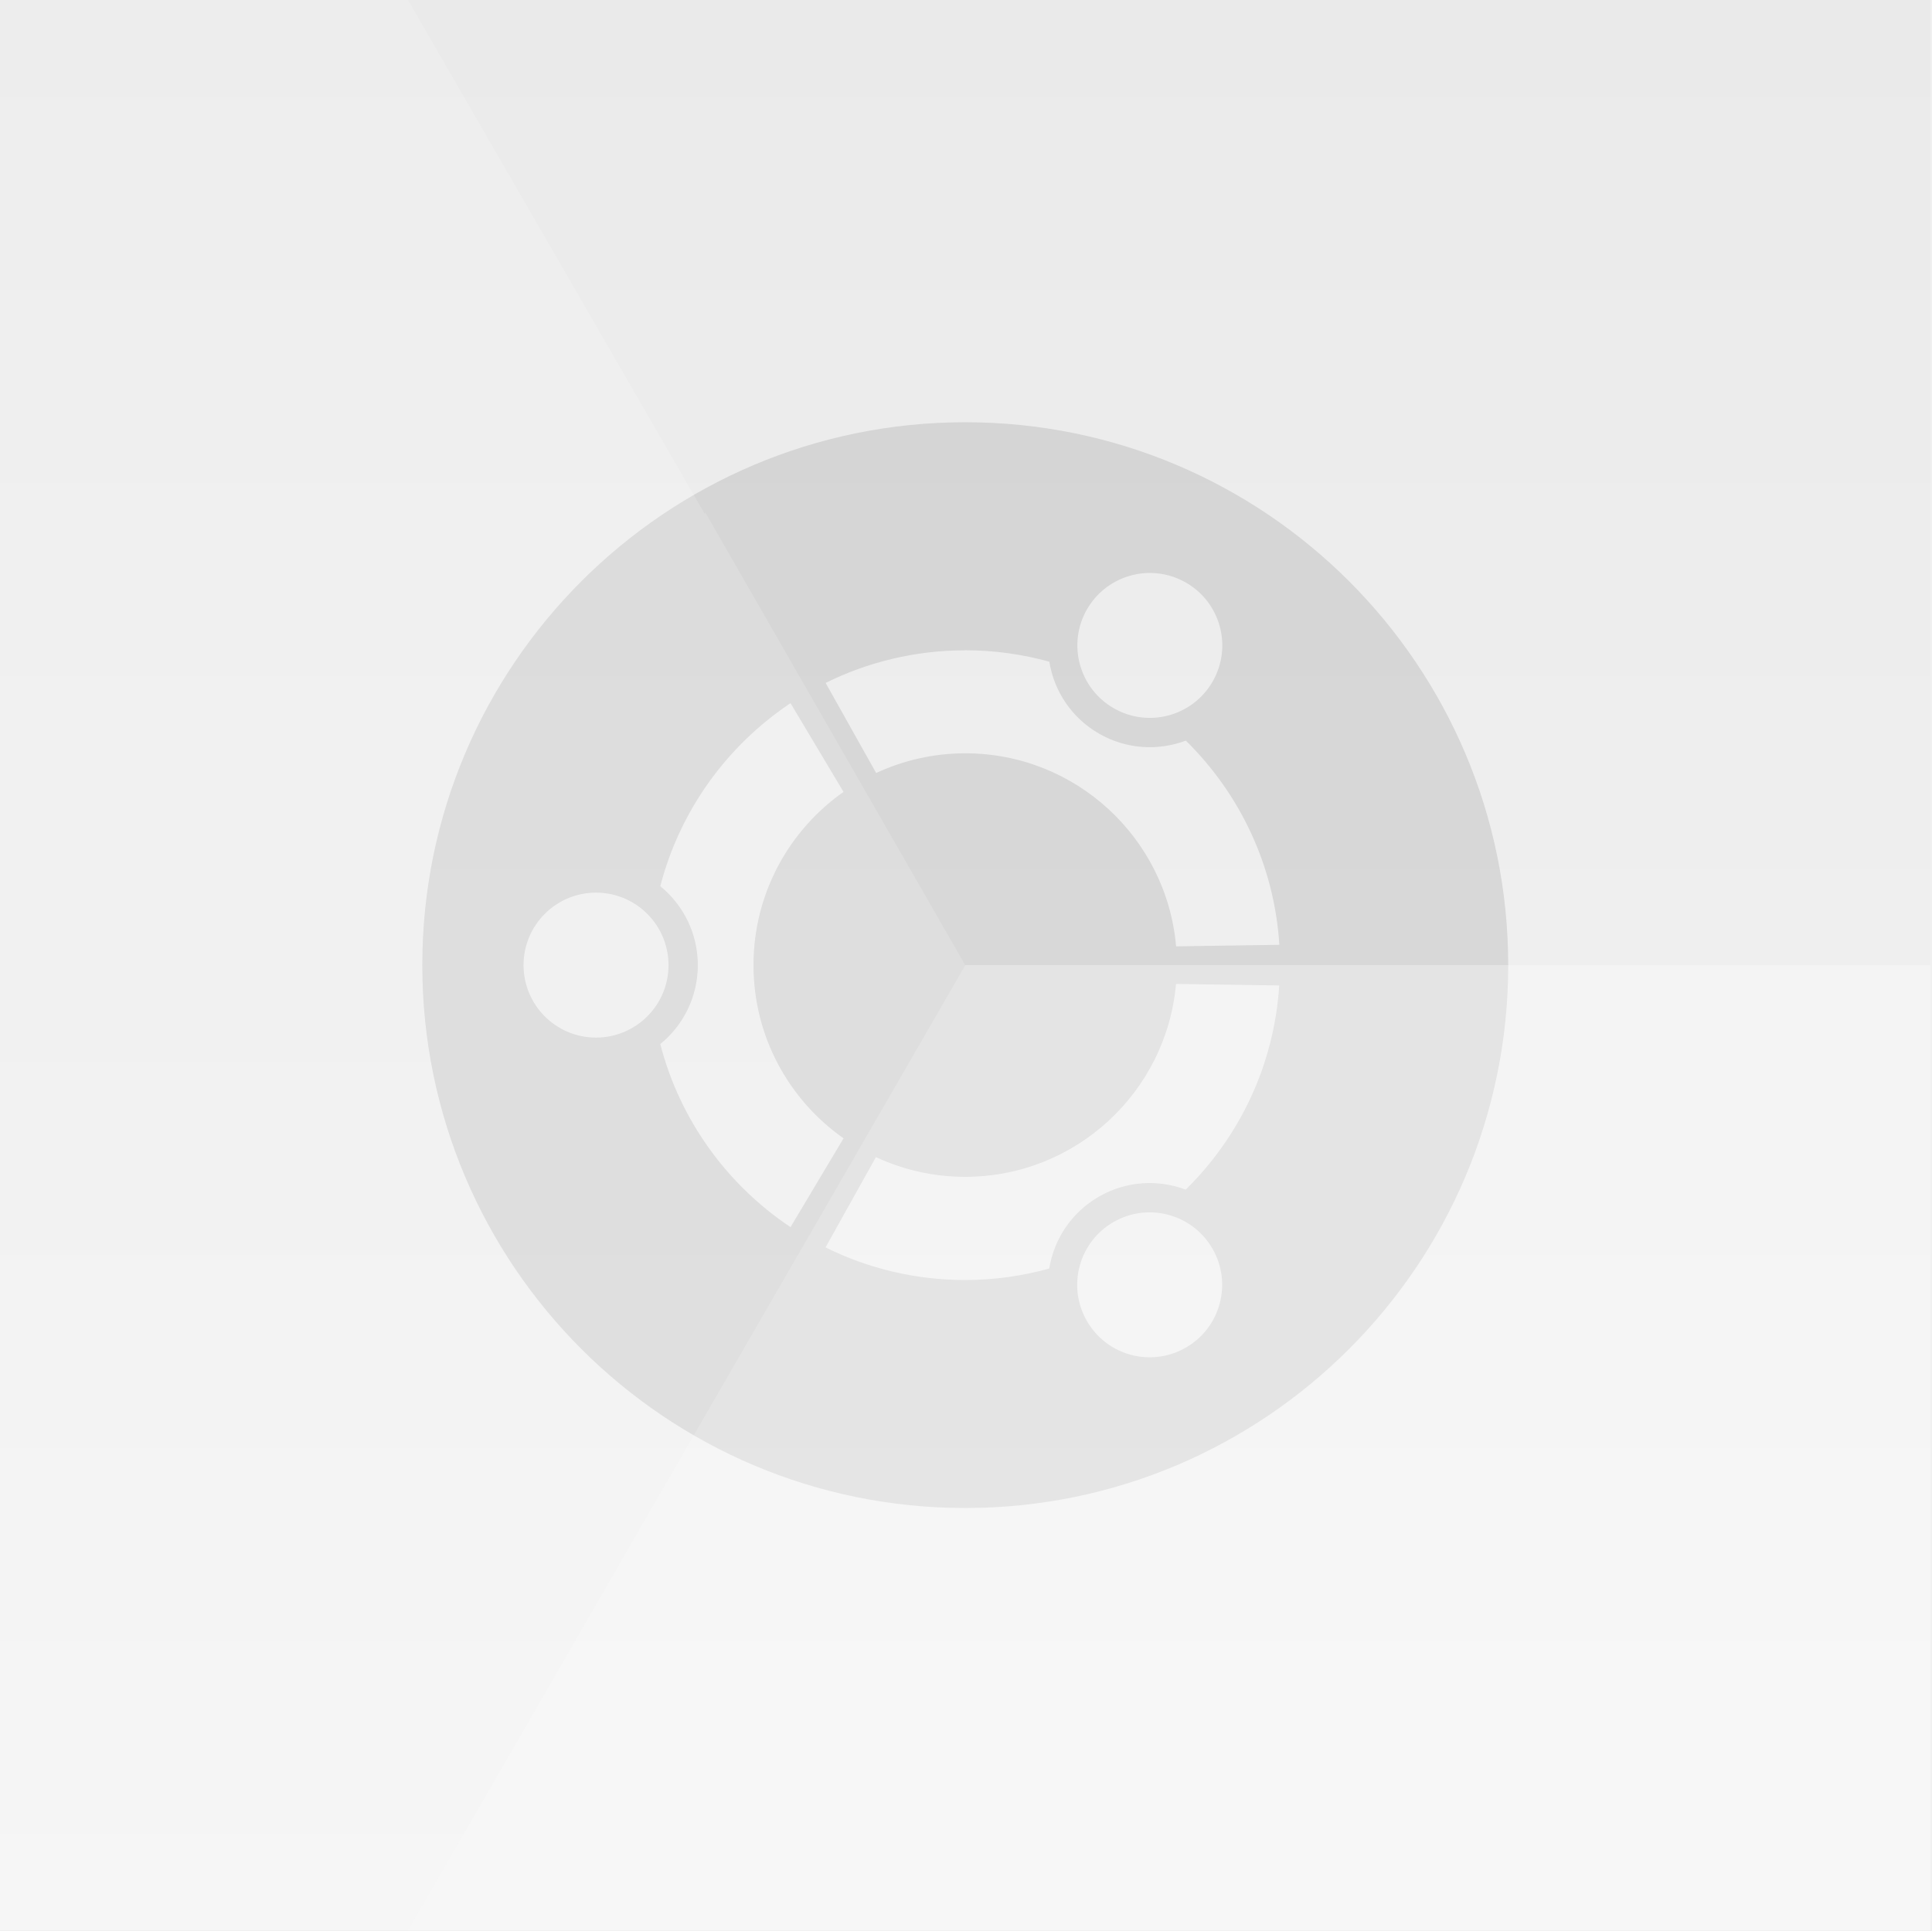
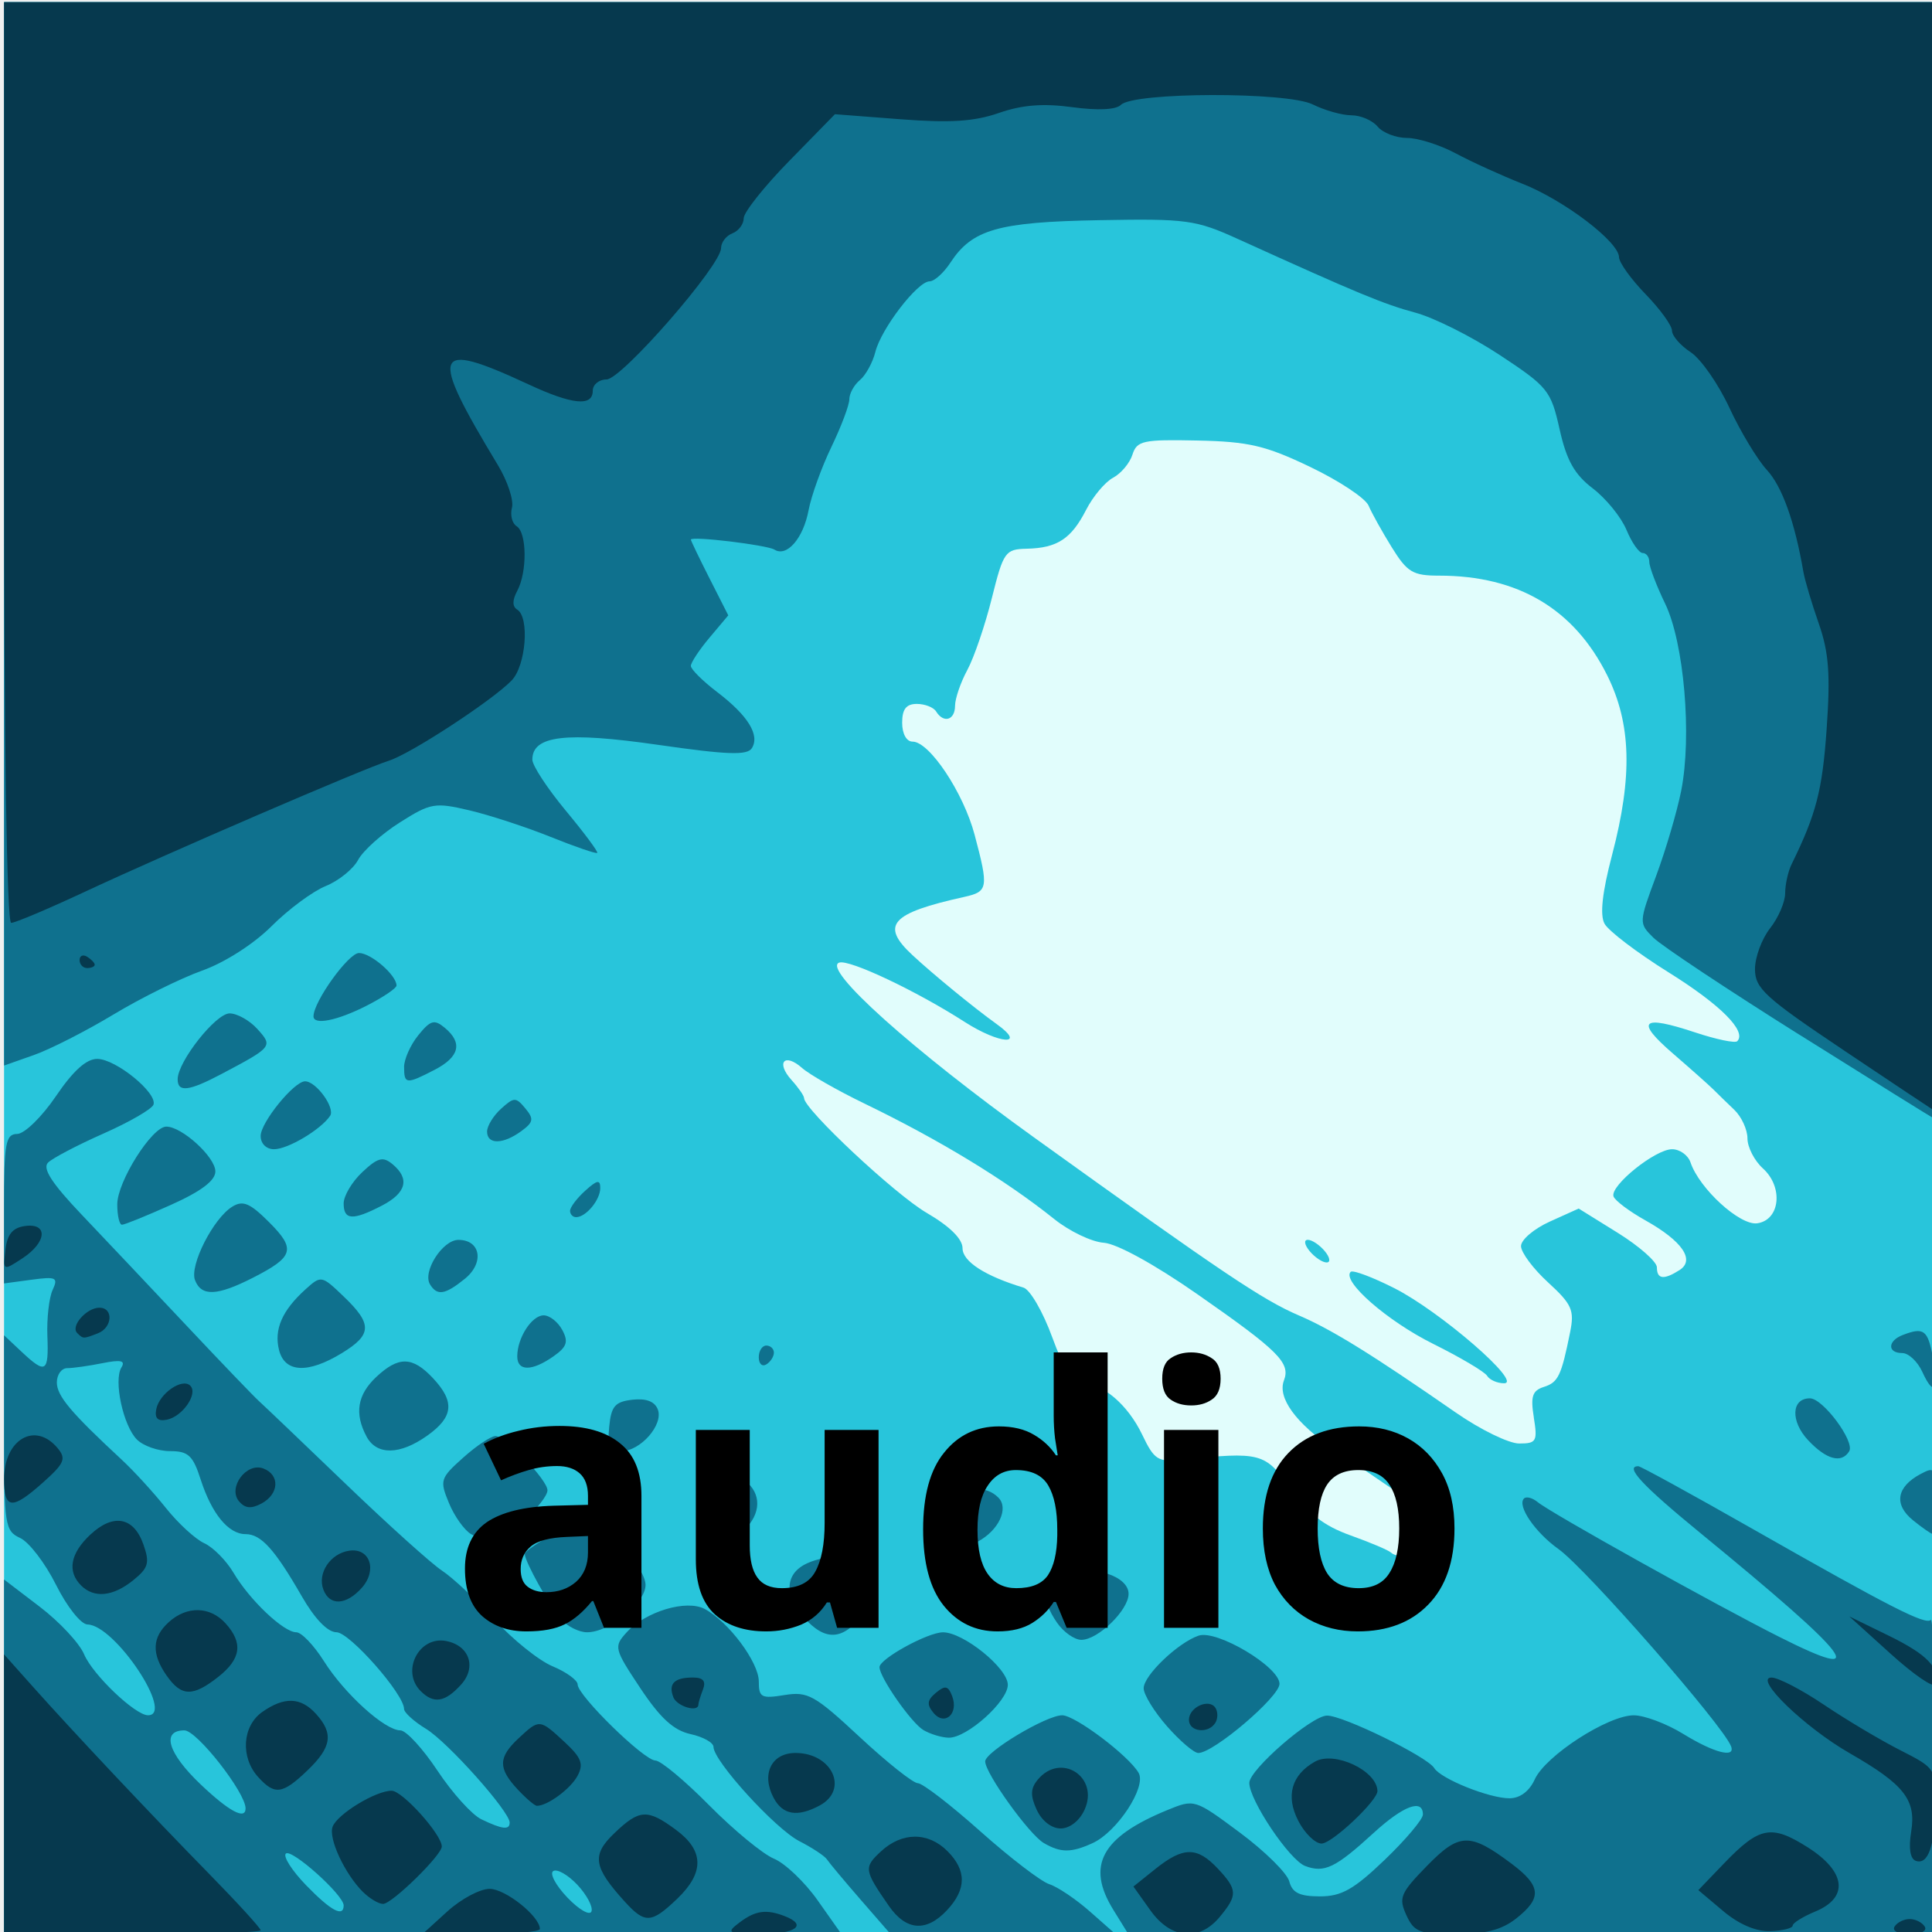
- <svg xmlns="http://www.w3.org/2000/svg" style="enable-background:new" height="512" viewBox="0 0 512.4 512" width="512.4" version="1.1">
-   <defs>
-     <linearGradient id="a" y2="494" gradientUnits="userSpaceOnUse" x2="256" gradientTransform="matrix(1 0 0 1.076 0 -19.36)" y1="18" x1="256">
-       <stop style="stop-color:#eaeaea" offset="0" />
-       <stop style="stop-color:#f4f4f4" offset="1" />
-     </linearGradient>
-   </defs>
-   <rect style="color:#000000;enable-background:accumulate;fill:url(#a)" height="512" width="512" y="0" x="0" />
-   <path style="opacity:.1" d="m256 112c-79.5 0-144 64.5-144 144s64.5 144 144 144 144-64.5 144-144-64.5-144-144-144zm49.47 39.98c3.098 0.08 6.222 0.91 9.096 2.568 9.197 5.312 12.34 17.07 7.029 26.26-5.305 9.196-17.06 12.34-26.25 7.029-9.19-5.305-12.34-17.06-7.039-26.25 3.653-6.322 10.35-9.787 17.17-9.611zm-49.48 20.5c7.731 0 15.21 1.074 22.31 3.035 1.253 7.726 5.837 14.84 13.15 19.06 7.298 4.207 15.74 4.629 23.05 1.867 14.22 13.98 23.47 32.99 24.81 54.17l-27.39 0.404c-2.5-28.7-26.6-51.2-55.9-51.2-8.451 0-16.47 1.88-23.65 5.225l-13.4-23.9c11.16-5.522 23.72-8.645 37.01-8.645zm-46.33 14.03 14.06 23.54c-14.44 10.16-23.88 26.95-23.88 45.95s9.437 35.78 23.88 45.94l-14.06 23.55c-16.83-11.24-29.34-28.43-34.54-48.55 6.069-4.952 9.953-12.49 9.953-20.94 0-8.451-3.884-15.99-9.953-20.94 5.201-20.12 17.72-37.3 34.54-48.55zm-51.58 50.26c10.62 0 19.22 8.608 19.22 19.23s-8.605 19.22-19.22 19.22-19.23-8.605-19.23-19.22 8.607-19.23 19.23-19.23zm153.8 24.21 27.4 0.402c-1.348 21.18-10.6 40.19-24.81 54.17-7.31-2.762-15.75-2.347-23.05 1.867-7.309 4.227-11.89 11.34-13.15 19.06-7.104 1.967-14.58 3.041-22.31 3.041-13.29 0-25.86-3.124-37.01-8.652l13.36-23.94c7.186 3.344 15.2 5.225 23.65 5.225 29.34 0 53.41-22.49 55.93-51.18zm-7.482 60.6c6.816-0.176 13.51 3.289 17.16 9.607 5.311 9.197 2.16 20.95-7.035 26.25-9.196 5.311-20.95 2.159-26.25-7.037-5.312-9.191-2.159-20.94 7.037-26.25 2.872-1.658 5.994-2.49 9.092-2.57z" />
-   <g transform="translate(0,18)">
-     <path style="opacity:.3;color:#000000;enable-background:accumulate;fill:#fff" d="m256 256l-147.8 256h403.8v-256h-122.7-133.3z" transform="translate(0,-18)" />
-     <path style="opacity:.15;color:#000000;enable-background:accumulate;fill:#fff" d="m0 0v512h108.2l76.4-132.3 71.4-123.7-68.9-120-0.2 0.3-78.7-136.3h-108.2z" transform="translate(0,-18)" />
-   </g>
-   <path d="m-208.3 605.6c-7.842 0-14.55 5.029-17.32 12.19-0.061-0.001-0.121 0-0.182 0-7.088 0-12.83 6.002-12.83 13.41 0 7.404 5.746 13.41 12.83 13.41h17.5 16.33c5.155 0 9.333-4.365 9.333-9.75 0-4.543-2.974-8.363-7-9.445 0.001-0.103 0-0.202 0-0.305 0-10.77-8.357-19.5-18.67-19.5z" style="stroke-width:4;color:#000000;stroke:#ccc;enable-background:accumulate;display:none;fill:#fff" />
-   <path style="stroke-width:4;color:#000000;stroke:#ccc;enable-background:accumulate;display:none;fill:none" d="m288.9 828.1c-6.349 0-11.78 4.072-14.02 9.867-0.05-0.001-0.098 0-0.148 0-5.738 0-10.39 4.86-10.39 10.85 0 5.995 4.652 10.85 10.39 10.85h14.17 13.22c4.173 0 7.557-3.534 7.557-7.894 0-3.678-2.408-6.771-5.667-7.647 0.001-0.083 0-0.163 0-0.247 0-8.719-6.766-15.79-15.11-15.79z" />
-   <g style="display:none" transform="translate(0 -558.4)">
-     <path d="m166.1 576.4h179.9c145.3 0 166.1 20.74 166.1 165.9v144.2c0 145.2-20.76 165.9-166.1 165.9h-179.9c-145.3 0-166.1-20-166.1-165.5v-144.2c0-145.2 20.76-165.9 166.1-165.9z" style="stroke:#00f;fill:#00f;display:inline;fill-opacity:.081" />
-     <circle style="stroke-width:.833;fill-opacity:.081;color:#000000;stroke:#00f;enable-background:accumulate;display:inline;fill:#00f" cx="256" transform="matrix(1.2 0 0 1.2 -51.2 528.8)" cy="238" r="120" />
-     <rect style="stroke-linejoin:round;fill-opacity:.081;color:#000000;stroke:#00f;stroke-linecap:round;enable-background:accumulate;display:inline;fill:#00f" height="272" width="272" y="678.4" x="120" />
-     <rect style="stroke-linejoin:round;fill-opacity:.081;color:#000000;stroke:#00f;stroke-linecap:round;enable-background:accumulate;display:inline;fill:#00f" height="240" width="304" y="694.4" x="104" />
-     <rect style="stroke-linejoin:round;fill-opacity:.081;color:#000000;stroke:#00f;stroke-linecap:round;enable-background:accumulate;display:inline;fill:#00f" height="304" width="240" y="662.4" x="136" />
+ <svg xmlns="http://www.w3.org/2000/svg" width="256" height="256" viewBox="0 0 67.733 67.733" version="1.1" id="svg3826">
+   <defs id="defs3820" />
+   <g id="layer1" transform="translate(0,-229.2666)">
+     <g id="g3778" transform="translate(-80.13973,154.4398)">
+       <path style="fill:#e1fdfc;stroke-width:0.265" d="M 80.282,108.768 V 74.901 h 33.867 33.867 v 33.867 33.867 H 114.149 80.282 Z" id="path3786" />
+       <path style="fill:#28c5db;stroke-width:0.265" d="M 80.282,108.768 V 74.901 h 33.867 33.867 v 33.867 33.867 H 114.149 80.282 Z m 50.214,20.414 c 0.538,-0.341 0.101,-1.032 -1.228,-1.938 -0.676,-0.461 -1.739,-1.187 -2.364,-1.613 -1.34,-0.915 -1.984,-1.801 -1.751,-2.409 0.236,-0.616 -0.183,-1.033 -3.035,-3.022 -1.49,-1.039 -2.824,-1.773 -3.28,-1.804 -0.423,-0.029 -1.204,-0.402 -1.736,-0.829 -1.706,-1.367 -4.013,-2.771 -6.656,-4.051 -0.946,-0.458 -1.929,-1.019 -2.184,-1.245 -0.619,-0.549 -0.93,-0.198 -0.372,0.42 0.242,0.267 0.439,0.552 0.439,0.633 0,0.392 3.191,3.378 4.299,4.024 0.809,0.471 1.257,0.913 1.257,1.24 0,0.464 0.79,0.975 2.138,1.381 0.23,0.069 0.683,0.852 1.006,1.739 0.409,1.123 0.727,1.613 1.044,1.613 0.727,0 1.609,0.754 2.112,1.806 0.422,0.882 0.55,0.963 1.382,0.877 2.783,-0.289 2.925,-0.251 3.82,1.015 0.623,0.882 1.161,1.3 2.104,1.638 0.697,0.249 1.334,0.52 1.415,0.601 0.219,0.219 1.2,0.172 1.59,-0.075 z m 3.418,-4.659 c -0.12,-0.739 -0.053,-0.944 0.349,-1.072 0.506,-0.161 0.614,-0.386 0.924,-1.926 0.154,-0.765 0.061,-0.974 -0.774,-1.739 -0.522,-0.478 -0.949,-1.051 -0.949,-1.273 0,-0.222 0.455,-0.609 1.011,-0.86 l 1.011,-0.456 1.371,0.852 c 0.754,0.469 1.371,1.013 1.371,1.209 0,0.418 0.242,0.448 0.794,0.096 0.554,-0.353 0.096,-1.019 -1.201,-1.745 -0.564,-0.316 -1.066,-0.693 -1.114,-0.839 -0.125,-0.374 1.464,-1.653 2.053,-1.653 0.27,0 0.561,0.208 0.647,0.463 0.311,0.922 1.734,2.22 2.338,2.134 0.803,-0.114 0.923,-1.27 0.2,-1.924 -0.298,-0.27 -0.542,-0.743 -0.542,-1.052 0,-0.309 -0.208,-0.761 -0.463,-1.004 -0.255,-0.243 -0.582,-0.562 -0.728,-0.708 -0.146,-0.146 -0.783,-0.713 -1.418,-1.261 -1.337,-1.154 -1.113,-1.37 0.772,-0.744 0.738,0.245 1.403,0.384 1.478,0.309 0.346,-0.346 -0.587,-1.28 -2.413,-2.418 -1.096,-0.683 -2.104,-1.45 -2.24,-1.703 -0.166,-0.31 -0.079,-1.096 0.266,-2.41 0.724,-2.757 0.673,-4.601 -0.173,-6.3 -1.159,-2.325 -3.125,-3.491 -5.888,-3.491 -0.925,0 -1.119,-0.116 -1.662,-0.992 -0.338,-0.546 -0.705,-1.204 -0.814,-1.463 -0.11,-0.259 -1.028,-0.868 -2.042,-1.354 -1.566,-0.751 -2.16,-0.89 -3.954,-0.928 -1.912,-0.041 -2.127,0.006 -2.282,0.494 -0.094,0.297 -0.4,0.662 -0.68,0.811 -0.28,0.15 -0.704,0.656 -0.944,1.124 -0.52,1.017 -1.013,1.34 -2.081,1.364 -0.756,0.017 -0.818,0.104 -1.226,1.737 -0.236,0.946 -0.622,2.077 -0.858,2.514 -0.236,0.437 -0.43,1.002 -0.431,1.257 -0.002,0.504 -0.401,0.623 -0.663,0.198 -0.09,-0.146 -0.395,-0.265 -0.677,-0.265 -0.371,0 -0.514,0.183 -0.514,0.661 0,0.386 0.152,0.661 0.365,0.661 0.591,0 1.781,1.785 2.174,3.262 0.497,1.866 0.476,1.996 -0.357,2.181 -2.586,0.573 -2.956,0.988 -1.819,2.044 0.724,0.673 2.174,1.86 2.943,2.41 1.084,0.776 0.111,0.716 -1.111,-0.068 -1.698,-1.091 -4.045,-2.201 -4.401,-2.082 -0.621,0.207 2.551,3.054 6.833,6.132 6.619,4.758 8.011,5.694 9.288,6.241 1.152,0.494 2.566,1.37 5.5,3.406 0.856,0.594 1.854,1.081 2.217,1.081 0.605,0 0.648,-0.076 0.512,-0.914 z m -1.638,-1.462 c -0.088,-0.143 -0.943,-0.649 -1.899,-1.124 -1.6,-0.796 -3.207,-2.2 -2.885,-2.521 0.074,-0.074 0.764,0.184 1.532,0.573 1.608,0.814 4.515,3.333 3.847,3.333 -0.239,0 -0.506,-0.117 -0.594,-0.26 z m -6.221,-4.371 c -0.184,-0.221 -0.212,-0.397 -0.065,-0.397 0.146,0 0.413,0.179 0.594,0.397 0.184,0.221 0.212,0.397 0.065,0.397 -0.146,0 -0.413,-0.179 -0.594,-0.397 z" id="path3784" />
+       <path style="fill:#0f718e;stroke-width:0.265" d="m 80.282,136.419 v -6.217 l 1.255,0.958 c 0.69,0.527 1.389,1.276 1.552,1.665 0.301,0.715 1.79,2.136 2.24,2.136 0.947,0 -1.162,-3.165 -2.12,-3.182 -0.23,-0.004 -0.72,-0.62 -1.104,-1.389 -0.38,-0.76 -0.946,-1.499 -1.257,-1.643 -0.535,-0.247 -0.566,-0.445 -0.566,-3.684 v -3.423 l 0.612,0.575 c 0.851,0.799 0.957,0.735 0.907,-0.549 -0.024,-0.618 0.059,-1.345 0.183,-1.614 0.203,-0.439 0.126,-0.476 -0.738,-0.36 l -0.965,0.13 v -2.617 c 0,-2.313 0.054,-2.618 0.463,-2.624 0.255,-0.004 0.865,-0.599 1.356,-1.323 0.608,-0.897 1.072,-1.313 1.455,-1.308 0.653,0.01 2.103,1.192 1.966,1.603 -0.051,0.153 -0.84,0.61 -1.753,1.014 -0.913,0.404 -1.789,0.863 -1.945,1.02 -0.203,0.203 0.135,0.726 1.182,1.826 0.807,0.848 2.459,2.596 3.671,3.885 1.213,1.289 2.355,2.48 2.539,2.646 0.184,0.166 1.553,1.473 3.043,2.905 1.49,1.432 3.011,2.801 3.379,3.043 0.369,0.242 1.195,1.013 1.835,1.713 0.641,0.701 1.559,1.439 2.042,1.64 0.482,0.201 0.877,0.488 0.877,0.637 0,0.388 2.33,2.666 2.727,2.666 0.183,0 1.033,0.708 1.889,1.574 0.857,0.866 1.877,1.706 2.267,1.868 0.39,0.162 1.08,0.819 1.532,1.461 l 0.823,1.167 -14.673,0.009 -14.673,0.009 z m 20.098,4.485 c -0.328,-0.349 -0.708,-0.565 -0.844,-0.481 -0.136,0.084 0.087,0.503 0.497,0.931 0.41,0.428 0.789,0.644 0.844,0.481 0.054,-0.163 -0.169,-0.582 -0.497,-0.931 z m -8.192,0.724 c 0,-0.367 -1.835,-2.009 -2.028,-1.816 -0.101,0.101 0.218,0.599 0.709,1.106 0.871,0.899 1.319,1.14 1.319,0.709 z m 5.821,-2.901 c 0,-0.392 -2.17,-2.825 -2.933,-3.289 -0.424,-0.258 -0.771,-0.573 -0.771,-0.699 0,-0.519 -1.911,-2.688 -2.368,-2.688 -0.309,0 -0.761,-0.467 -1.215,-1.257 -0.952,-1.654 -1.43,-2.183 -1.973,-2.183 -0.601,0 -1.188,-0.715 -1.575,-1.918 -0.27,-0.84 -0.434,-0.992 -1.073,-0.992 -0.415,0 -0.937,-0.182 -1.16,-0.405 -0.483,-0.483 -0.825,-2.074 -0.544,-2.529 0.149,-0.241 -0.021,-0.279 -0.668,-0.149 -0.477,0.096 -1.032,0.174 -1.232,0.174 -0.2,0 -0.364,0.226 -0.364,0.501 0,0.472 0.486,1.05 2.283,2.717 0.418,0.388 1.11,1.145 1.539,1.683 0.429,0.538 1.034,1.094 1.345,1.236 0.311,0.142 0.773,0.608 1.026,1.036 0.566,0.958 1.757,2.087 2.201,2.087 0.182,0 0.618,0.456 0.97,1.014 0.724,1.147 2.136,2.425 2.68,2.425 0.199,0 0.785,0.636 1.301,1.414 0.516,0.778 1.207,1.544 1.535,1.702 0.733,0.354 0.994,0.385 0.994,0.12 z m -9.26,-0.501 c 0,-0.556 -1.708,-2.735 -2.144,-2.735 -0.821,0 -0.58,0.801 0.568,1.893 0.996,0.948 1.576,1.258 1.576,0.842 z m 21.567,3.205 c -0.575,-0.662 -1.109,-1.3 -1.186,-1.418 -0.077,-0.118 -0.512,-0.405 -0.966,-0.638 -0.844,-0.432 -3.01,-2.81 -3.01,-3.304 0,-0.15 -0.363,-0.353 -0.807,-0.45 -0.591,-0.13 -1.062,-0.562 -1.759,-1.611 -0.918,-1.382 -0.935,-1.452 -0.484,-1.95 0.668,-0.738 2.1,-1.168 2.744,-0.824 0.835,0.447 1.894,1.867 1.894,2.539 0,0.563 0.089,0.61 0.9,0.478 0.818,-0.133 1.058,5.3e-4 2.639,1.472 0.957,0.89 1.873,1.618 2.037,1.618 0.164,0 1.149,0.758 2.189,1.686 1.04,0.927 2.13,1.762 2.421,1.855 0.291,0.093 0.932,0.525 1.425,0.96 l 0.896,0.791 h -3.943 -3.943 z m 8.851,0.344 c -0.953,-1.545 -0.413,-2.541 1.893,-3.488 0.956,-0.392 0.96,-0.391 2.55,0.79 0.876,0.651 1.654,1.42 1.73,1.709 0.104,0.399 0.362,0.525 1.073,0.525 0.758,0 1.189,-0.243 2.274,-1.283 0.736,-0.706 1.338,-1.42 1.338,-1.587 0,-0.565 -0.685,-0.309 -1.724,0.642 -1.342,1.229 -1.73,1.417 -2.405,1.162 -0.549,-0.208 -1.957,-2.303 -1.957,-2.913 0,-0.463 2.172,-2.347 2.72,-2.359 0.549,-0.013 3.513,1.436 3.762,1.839 0.235,0.38 1.926,1.06 2.637,1.06 0.37,0 0.699,-0.246 0.889,-0.665 0.378,-0.83 2.569,-2.246 3.472,-2.244 0.372,8e-4 1.152,0.295 1.734,0.653 1.074,0.662 1.836,0.859 1.676,0.435 -0.276,-0.731 -5.086,-6.23 -6.049,-6.915 -0.824,-0.587 -1.463,-1.523 -1.211,-1.775 0.081,-0.081 0.299,-0.022 0.484,0.131 0.459,0.378 6.214,3.588 8.479,4.728 3.267,1.645 2.579,0.743 -2.784,-3.651 -2.041,-1.672 -2.66,-2.339 -2.171,-2.339 0.079,0 1.895,0.996 4.035,2.214 4.801,2.732 6.033,3.361 6.22,3.174 0.08,-0.08 0.158,2.366 0.174,5.435 l 0.028,5.581 h -14.168 -14.168 z m -2.432,-2.333 c -0.515,-0.3 -2.056,-2.446 -2.056,-2.863 0,-0.334 2.142,-1.617 2.699,-1.617 0.455,0 2.344,1.425 2.682,2.023 0.278,0.493 -0.757,2.068 -1.618,2.46 -0.751,0.342 -1.115,0.341 -1.706,-0.003 z m 4.321,-4.092 c -0.452,-0.514 -0.821,-1.115 -0.821,-1.336 0,-0.448 1.202,-1.598 1.926,-1.844 0.639,-0.216 2.836,1.093 2.836,1.69 0,0.456 -2.31,2.424 -2.846,2.424 -0.151,0 -0.644,-0.421 -1.096,-0.935 z m -8.54,0.132 c -0.423,-0.247 -1.542,-1.85 -1.542,-2.208 0,-0.291 1.692,-1.22 2.224,-1.221 0.719,-10e-4 2.274,1.257 2.274,1.841 0,0.581 -1.435,1.866 -2.071,1.854 -0.243,-0.004 -0.642,-0.124 -0.885,-0.266 z m -4.057,-3.804 c -0.843,-0.843 -0.85,-1.667 -0.018,-2.046 1.412,-0.644 2.892,0.467 2.11,1.584 -0.744,1.062 -1.357,1.197 -2.092,0.462 z m 8.748,0.051 c -0.61,-0.871 -0.505,-1.445 0.316,-1.727 0.937,-0.322 2.183,0.08 2.183,0.703 0,0.569 -1.071,1.612 -1.656,1.612 -0.237,0 -0.616,-0.265 -0.843,-0.588 z m -17.405,-0.14 c -0.385,-0.44 -1.264,-2.021 -1.264,-2.276 0,-0.197 1.857,-1.23 2.212,-1.23 0.536,0 2.021,1.697 2.021,2.31 0,0.638 -1.262,1.659 -2.05,1.659 -0.282,0 -0.696,-0.208 -0.919,-0.463 z m 13.706,-3.027 c -0.368,-0.526 -0.366,-0.627 0.025,-1.059 0.494,-0.546 1.163,-0.618 1.608,-0.173 0.375,0.375 0.014,1.149 -0.719,1.542 -0.406,0.217 -0.589,0.156 -0.915,-0.31 z m -16.853,0.049 c -0.236,-0.138 -0.585,-0.627 -0.775,-1.088 -0.331,-0.799 -0.308,-0.873 0.499,-1.594 0.465,-0.416 0.975,-0.756 1.132,-0.756 0.347,0 1.822,1.539 1.822,1.9 0,0.388 -1.497,1.805 -1.898,1.796 -0.193,-0.004 -0.544,-0.121 -0.779,-0.258 z m 8.246,-0.116 c -0.753,-0.907 0.286,-2.441 1.245,-1.837 0.649,0.409 0.723,1.11 0.181,1.71 -0.55,0.607 -0.994,0.647 -1.425,0.127 z m 42.306,-0.37 c -0.681,-0.551 -0.58,-1.169 0.264,-1.621 0.512,-0.274 0.544,-0.22 0.544,0.909 0,0.66 -0.046,1.2 -0.103,1.2 -0.057,0 -0.374,-0.22 -0.706,-0.488 z m -3.677,-2.806 c -0.624,-0.665 -0.591,-1.469 0.062,-1.469 0.46,0 1.587,1.519 1.377,1.858 -0.269,0.435 -0.8,0.291 -1.439,-0.389 z m -50.539,-0.128 c -0.431,-0.806 -0.324,-1.465 0.338,-2.088 0.783,-0.735 1.27,-0.726 1.987,0.037 0.775,0.825 0.724,1.362 -0.193,2.015 -0.963,0.686 -1.777,0.699 -2.133,0.035 z m 8.507,-0.348 c 0.069,-0.717 0.204,-0.874 0.812,-0.944 0.482,-0.055 0.784,0.06 0.892,0.341 0.205,0.534 -0.609,1.463 -1.282,1.463 -0.41,0 -0.489,-0.161 -0.422,-0.86 z m 8.478,0.546 c 0.164,-0.491 0.733,-0.572 0.733,-0.105 0,0.23 -0.189,0.419 -0.419,0.419 -0.23,0 -0.372,-0.141 -0.314,-0.314 z m 37.559,-2.463 c -0.166,-0.364 -0.483,-0.663 -0.704,-0.663 -0.529,0 -0.518,-0.428 0.016,-0.633 0.737,-0.283 0.877,-0.18 1.056,0.778 0.216,1.154 0.037,1.407 -0.368,0.518 z m -57.613,-0.77 c -0.181,-0.721 0.108,-1.385 0.924,-2.123 0.553,-0.5 0.566,-0.498 1.347,0.251 1.006,0.964 0.993,1.334 -0.071,1.983 -1.191,0.726 -2,0.686 -2.2,-0.111 z m 8.352,0.223 c 0,-0.648 0.509,-1.438 0.926,-1.438 0.208,0 0.502,0.231 0.653,0.514 0.222,0.415 0.161,0.593 -0.314,0.926 -0.753,0.527 -1.265,0.526 -1.265,-0.002 z m 8.467,0.033 c 0,-0.227 0.119,-0.412 0.265,-0.412 0.146,0 0.265,0.112 0.265,0.249 0,0.137 -0.119,0.323 -0.265,0.412 -0.146,0.09 -0.265,-0.022 -0.265,-0.249 z m -19.765,-2.705 c -0.197,-0.515 0.64,-2.166 1.308,-2.577 0.373,-0.23 0.619,-0.126 1.29,0.545 0.947,0.947 0.869,1.215 -0.567,1.947 -1.256,0.641 -1.808,0.664 -2.03,0.085 z m 8.24,0.15 c -0.274,-0.443 0.439,-1.562 0.995,-1.562 0.781,0 0.915,0.806 0.226,1.364 -0.693,0.561 -0.969,0.606 -1.221,0.198 z M 84.251,117.05 c 0,-0.798 1.217,-2.726 1.72,-2.726 0.549,0 1.719,1.069 1.719,1.571 0,0.322 -0.497,0.697 -1.554,1.171 -0.855,0.384 -1.629,0.698 -1.72,0.698 -0.091,0 -0.165,-0.321 -0.165,-0.713 z m 7.937,-0.034 c 0,-0.266 0.294,-0.759 0.654,-1.097 0.542,-0.509 0.723,-0.557 1.058,-0.278 0.616,0.511 0.487,1.008 -0.376,1.455 -1.021,0.528 -1.336,0.509 -1.336,-0.079 z m 7.938,0.259 c 0,-0.123 0.238,-0.439 0.529,-0.702 0.42,-0.38 0.529,-0.4 0.529,-0.094 0,0.415 -0.502,1.02 -0.847,1.02 -0.116,0 -0.212,-0.101 -0.212,-0.224 z m -10.848,-2.623 c 0,-0.475 1.171,-1.916 1.557,-1.916 0.389,0 1.065,0.934 0.877,1.212 -0.327,0.483 -1.479,1.169 -1.964,1.169 -0.273,0 -0.47,-0.196 -0.47,-0.466 z m 7.938,-0.155 c 0,-0.196 0.221,-0.556 0.491,-0.8 0.454,-0.411 0.518,-0.412 0.85,-0.012 0.307,0.37 0.286,0.485 -0.145,0.8 -0.639,0.467 -1.196,0.473 -1.196,0.012 z m 46.037,-3.376 c -2.547,-1.599 -4.863,-3.138 -5.148,-3.42 -0.513,-0.508 -0.513,-0.525 0.098,-2.171 0.338,-0.912 0.733,-2.253 0.877,-2.981 0.381,-1.925 0.101,-5.19 -0.564,-6.562 -0.305,-0.63 -0.554,-1.286 -0.554,-1.459 0,-0.172 -0.105,-0.313 -0.232,-0.313 -0.128,0 -0.383,-0.364 -0.568,-0.81 -0.184,-0.445 -0.716,-1.1 -1.18,-1.454 -0.645,-0.492 -0.921,-0.983 -1.165,-2.074 -0.304,-1.358 -0.408,-1.488 -2.093,-2.6 -0.975,-0.644 -2.309,-1.313 -2.964,-1.489 -1.105,-0.296 -2.011,-0.672 -6.218,-2.581 -1.487,-0.675 -1.796,-0.717 -4.872,-0.661 -3.542,0.064 -4.446,0.322 -5.21,1.488 -0.236,0.361 -0.565,0.656 -0.73,0.656 -0.422,1.1e-5 -1.697,1.657 -1.901,2.473 -0.094,0.374 -0.338,0.819 -0.542,0.988 -0.204,0.169 -0.371,0.472 -0.371,0.674 0,0.201 -0.283,0.952 -0.628,1.669 -0.346,0.717 -0.706,1.716 -0.801,2.221 -0.184,0.983 -0.761,1.65 -1.194,1.382 -0.269,-0.166 -2.934,-0.486 -2.932,-0.352 6.1e-4,0.04 0.296,0.654 0.656,1.364 l 0.655,1.291 -0.656,0.78 c -0.361,0.429 -0.656,0.876 -0.656,0.993 0,0.117 0.415,0.53 0.922,0.916 1.08,0.824 1.503,1.506 1.218,1.966 -0.161,0.26 -0.854,0.235 -3.302,-0.117 -3.225,-0.464 -4.395,-0.325 -4.395,0.521 0,0.207 0.528,1.012 1.172,1.788 0.645,0.776 1.141,1.443 1.103,1.481 -0.038,0.038 -0.774,-0.214 -1.635,-0.561 -0.861,-0.346 -2.144,-0.766 -2.851,-0.932 -1.208,-0.284 -1.354,-0.258 -2.434,0.425 -0.632,0.4 -1.29,0.99 -1.462,1.312 -0.172,0.322 -0.684,0.735 -1.137,0.918 -0.453,0.183 -1.308,0.816 -1.899,1.407 -0.626,0.626 -1.641,1.275 -2.434,1.558 -0.748,0.267 -2.145,0.958 -3.105,1.537 -0.96,0.579 -2.216,1.219 -2.791,1.422 l -1.046,0.369 V 93.543 74.901 h 33.867 33.867 V 94.48 c 0,10.769 -0.03,19.572 -0.066,19.564 -0.036,-0.009 -2.15,-1.324 -4.696,-2.923 z m -56.885,1.544 c 0,-0.616 1.335,-2.31 1.821,-2.31 0.263,0 0.701,0.245 0.972,0.545 0.553,0.611 0.538,0.631 -1.261,1.582 -1.142,0.603 -1.532,0.65 -1.532,0.183 z m 7.938,-0.429 c 0,-0.275 0.224,-0.777 0.499,-1.116 0.428,-0.528 0.56,-0.565 0.926,-0.262 0.638,0.529 0.519,1.022 -0.353,1.474 -0.996,0.515 -1.071,0.508 -1.071,-0.096 z m -3.175,-1.779 c 0,-0.514 1.225,-2.219 1.595,-2.219 0.419,0 1.315,0.777 1.315,1.14 0,0.095 -0.472,0.413 -1.048,0.707 -1.03,0.525 -1.863,0.692 -1.863,0.372 z" id="path3782" />
+       <path style="fill:#06394e;stroke-width:0.265" d="m 80.282,137.731 v -4.904 l 0.992,1.112 c 1.424,1.597 4.148,4.49 6.218,6.603 0.982,1.003 1.786,1.884 1.786,1.958 0,0.074 -2.024,0.134 -4.498,0.134 H 80.282 Z m 15.548,4.102 c 0.475,-0.432 1.139,-0.786 1.475,-0.786 0.554,0 1.762,0.964 1.762,1.406 0,0.1 -0.923,0.178 -2.051,0.174 l -2.051,-0.008 0.864,-0.786 z m 10.233,0.396 c 0.558,-0.422 0.934,-0.476 1.581,-0.228 0.823,0.316 0.397,0.633 -0.838,0.625 -1.163,-0.008 -1.218,-0.037 -0.743,-0.397 z m 14.407,-0.429 -0.594,-0.834 0.774,-0.62 c 0.975,-0.78 1.458,-0.782 2.184,-0.01 0.695,0.74 0.702,0.935 0.061,1.703 -0.722,0.865 -1.708,0.768 -2.425,-0.239 z m 8.973,0.165 c -0.276,-0.606 -0.208,-0.768 0.721,-1.72 1.141,-1.169 1.501,-1.179 2.968,-0.08 1.042,0.781 1.078,1.201 0.163,1.921 -0.509,0.401 -1.081,0.548 -2.122,0.548 -1.268,0 -1.459,-0.074 -1.73,-0.669 z m 11.108,-0.14 -0.87,-0.733 0.91,-0.947 c 1.229,-1.278 1.65,-1.36 2.911,-0.563 1.355,0.855 1.468,1.767 0.28,2.259 -0.437,0.181 -0.794,0.404 -0.794,0.495 -2.6e-4,0.091 -0.353,0.179 -0.784,0.194 -0.499,0.018 -1.098,-0.238 -1.653,-0.705 z m 6.009,0.545 c 0.09,-0.146 0.328,-0.265 0.529,-0.265 0.201,0 0.439,0.119 0.529,0.265 0.093,0.151 -0.135,0.265 -0.529,0.265 -0.394,0 -0.622,-0.114 -0.529,-0.265 z m -35.26,-0.728 c -0.868,-1.253 -0.881,-1.344 -0.282,-1.902 0.74,-0.69 1.657,-0.696 2.337,-0.016 0.675,0.675 0.671,1.335 -0.01,2.067 -0.727,0.78 -1.437,0.729 -2.045,-0.149 z m -9.243,-0.132 c -1.116,-1.225 -1.183,-1.644 -0.384,-2.409 0.887,-0.85 1.161,-0.865 2.168,-0.121 0.984,0.728 0.997,1.498 0.041,2.414 -0.903,0.865 -1.129,0.879 -1.825,0.116 z m -9.195,-0.356 c -0.641,-0.641 -1.217,-1.882 -1.061,-2.287 0.17,-0.444 1.51,-1.26 2.068,-1.26 0.379,0 1.759,1.535 1.759,1.956 0,0.303 -1.748,2.012 -2.058,2.012 -0.157,0 -0.475,-0.19 -0.707,-0.422 z m 54.444,-1.089 c -0.199,-0.069 -0.258,-0.438 -0.163,-1.024 0.18,-1.112 -0.243,-1.653 -2.154,-2.748 -1.584,-0.908 -3.388,-2.654 -2.742,-2.654 0.232,0 1.059,0.429 1.838,0.954 0.779,0.525 1.981,1.241 2.672,1.592 1.238,0.629 1.256,0.656 1.238,1.89 -0.022,1.467 -0.255,2.14 -0.69,1.99 z m -21.65,-1.402 c -0.45,-0.87 -0.24,-1.614 0.586,-2.077 0.683,-0.382 2.169,0.315 2.189,1.028 0.01,0.336 -1.592,1.845 -1.959,1.845 -0.223,0 -0.59,-0.358 -0.817,-0.796 z m -9.171,-0.387 c -0.228,-0.5 -0.219,-0.749 0.038,-1.058 0.806,-0.971 2.164,-0.094 1.639,1.058 -0.175,0.385 -0.52,0.654 -0.838,0.654 -0.318,0 -0.663,-0.269 -0.838,-0.654 z m -9.221,-0.415 c -0.444,-0.83 -0.083,-1.578 0.764,-1.578 1.289,0 1.881,1.289 0.846,1.843 -0.777,0.416 -1.291,0.331 -1.61,-0.265 z m -8.98,-0.304 c -0.688,-0.739 -0.68,-1.122 0.04,-1.792 0.728,-0.678 0.733,-0.677 1.609,0.135 0.591,0.548 0.676,0.77 0.454,1.185 -0.243,0.455 -1.051,1.051 -1.424,1.051 -0.077,0 -0.382,-0.261 -0.679,-0.579 z m -9.097,-0.434 c -0.625,-0.691 -0.553,-1.787 0.15,-2.279 0.774,-0.542 1.349,-0.52 1.884,0.072 0.62,0.685 0.547,1.165 -0.304,1.98 -0.876,0.839 -1.145,0.875 -1.73,0.227 z m 32.635,-2.001 c 0,-0.449 0.716,-0.766 0.933,-0.414 0.086,0.139 0.083,0.372 -0.007,0.518 -0.244,0.396 -0.926,0.319 -0.926,-0.104 z m -8.957,-0.247 c -0.24,-0.289 -0.221,-0.447 0.087,-0.702 0.324,-0.269 0.428,-0.248 0.568,0.115 0.237,0.619 -0.259,1.064 -0.655,0.588 z m -9.12,-0.55 c -0.181,-0.471 0.036,-0.687 0.687,-0.687 0.359,0 0.465,0.126 0.353,0.419 -0.088,0.23 -0.161,0.468 -0.161,0.529 0,0.289 -0.754,0.066 -0.88,-0.26 z m -8.857,-0.211 c -0.699,-0.699 -0.062,-1.944 0.898,-1.755 0.812,0.16 1.069,0.919 0.518,1.528 -0.561,0.62 -0.959,0.684 -1.416,0.227 z m -8.901,-0.535 c -0.542,-0.774 -0.52,-1.349 0.072,-1.885 0.635,-0.574 1.444,-0.556 1.989,0.046 0.621,0.687 0.544,1.246 -0.259,1.878 -0.89,0.7 -1.289,0.691 -1.801,-0.04 z m 60.442,-0.767 -1.455,-1.316 1.401,0.685 c 1.339,0.654 1.799,1.14 1.6,1.693 -0.05,0.139 -0.746,-0.339 -1.546,-1.062 z m -54.951,-2.253 c -0.22,-0.574 0.238,-1.267 0.904,-1.367 0.73,-0.109 0.996,0.69 0.435,1.309 -0.549,0.607 -1.119,0.631 -1.339,0.058 z m -8.496,-0.149 c -0.492,-0.492 -0.378,-1.121 0.32,-1.777 0.807,-0.758 1.525,-0.628 1.865,0.339 0.228,0.647 0.178,0.823 -0.355,1.254 -0.71,0.575 -1.373,0.642 -1.831,0.184 z m 5.536,-2.951 c -0.401,-0.483 0.264,-1.376 0.856,-1.149 0.587,0.225 0.551,0.897 -0.066,1.227 -0.363,0.194 -0.581,0.173 -0.789,-0.079 z m -8.234,-0.78 c 0,-1.396 1.093,-2.026 1.877,-1.081 0.306,0.368 0.238,0.531 -0.501,1.191 -1.102,0.985 -1.376,0.963 -1.376,-0.109 z m 5.334,-2.448 c 0.109,-0.552 0.91,-1.106 1.193,-0.824 0.282,0.282 -0.272,1.084 -0.824,1.193 -0.317,0.062 -0.431,-0.052 -0.369,-0.369 z m -2.774,-2.674 c -0.238,-0.238 0.331,-0.884 0.78,-0.884 0.502,0 0.46,0.7 -0.054,0.898 -0.518,0.199 -0.513,0.199 -0.726,-0.013 z m -2.513,-2.916 c 0.062,-0.54 0.25,-0.77 0.681,-0.831 0.823,-0.117 0.771,0.57 -0.086,1.131 -0.679,0.445 -0.681,0.444 -0.595,-0.3 z m 64.445,-6.995 c -2.762,-1.851 -3.109,-2.168 -3.109,-2.843 0,-0.418 0.238,-1.062 0.529,-1.432 0.291,-0.37 0.529,-0.923 0.529,-1.23 0,-0.306 0.102,-0.764 0.226,-1.017 0.861,-1.753 1.078,-2.589 1.228,-4.736 0.135,-1.925 0.078,-2.689 -0.277,-3.704 -0.246,-0.704 -0.488,-1.517 -0.538,-1.808 -0.303,-1.759 -0.745,-2.992 -1.279,-3.572 -0.335,-0.364 -0.927,-1.345 -1.315,-2.181 -0.388,-0.836 -0.999,-1.713 -1.359,-1.949 -0.36,-0.236 -0.654,-0.575 -0.654,-0.755 0,-0.179 -0.417,-0.755 -0.926,-1.279 -0.509,-0.524 -0.928,-1.108 -0.931,-1.297 -0.007,-0.539 -1.928,-1.999 -3.386,-2.574 -0.728,-0.287 -1.78,-0.766 -2.336,-1.064 -0.557,-0.298 -1.326,-0.542 -1.711,-0.542 -0.385,0 -0.847,-0.179 -1.029,-0.397 -0.181,-0.218 -0.594,-0.397 -0.918,-0.397 -0.324,0 -0.934,-0.171 -1.357,-0.381 -0.902,-0.447 -6.276,-0.435 -6.726,0.015 -0.173,0.173 -0.807,0.203 -1.706,0.081 -1.021,-0.139 -1.758,-0.08 -2.572,0.203 -0.861,0.3 -1.707,0.354 -3.445,0.221 l -2.303,-0.177 -1.599,1.635 c -0.88,0.899 -1.599,1.804 -1.599,2.012 0,0.207 -0.179,0.446 -0.397,0.529 -0.218,0.084 -0.397,0.317 -0.397,0.518 0,0.606 -3.487,4.605 -4.015,4.605 -0.266,0 -0.483,0.179 -0.483,0.397 0,0.56 -0.716,0.489 -2.249,-0.223 -3.376,-1.569 -3.514,-1.205 -1.076,2.83 0.339,0.561 0.56,1.232 0.492,1.491 -0.068,0.26 0.006,0.552 0.164,0.65 0.361,0.223 0.375,1.606 0.022,2.265 -0.177,0.331 -0.177,0.55 0,0.66 0.438,0.271 0.303,1.969 -0.198,2.484 -0.685,0.706 -3.538,2.57 -4.299,2.81 -0.896,0.282 -7.785,3.252 -10.665,4.598 -1.282,0.599 -2.443,1.089 -2.58,1.089 -0.153,0 -0.249,-6.233 -0.249,-16.14 V 74.901 h 33.867 33.867 v 19.447 c 0,10.696 -0.03,19.432 -0.066,19.415 -0.036,-0.018 -1.465,-0.97 -3.175,-2.116 z m -61.846,-3.16 c 0,-0.154 0.119,-0.207 0.265,-0.117 0.146,0.09 0.265,0.216 0.265,0.28 0,0.064 -0.119,0.117 -0.265,0.117 -0.146,0 -0.265,-0.126 -0.265,-0.28 z" id="path3780" />
+     </g>
+     <text xml:space="preserve" style="font-style:normal;font-weight:normal;font-size:10.583px;line-height:1.25;font-family:sans-serif;letter-spacing:0px;word-spacing:0px;fill:#000000;fill-opacity:1;stroke:none;stroke-width:0.265" x="15.771" y="286.336" id="text14">
+       <tspan id="tspan12" x="15.771" y="286.336" style="font-style:normal;font-variant:normal;font-weight:bold;font-stretch:normal;font-size:12.7px;font-family:sans-serif;-inkscape-font-specification:'sans-serif Bold';text-align:start;text-anchor:start;stroke-width:0.265">audio</tspan>
+     </text>
  </g>
</svg>
